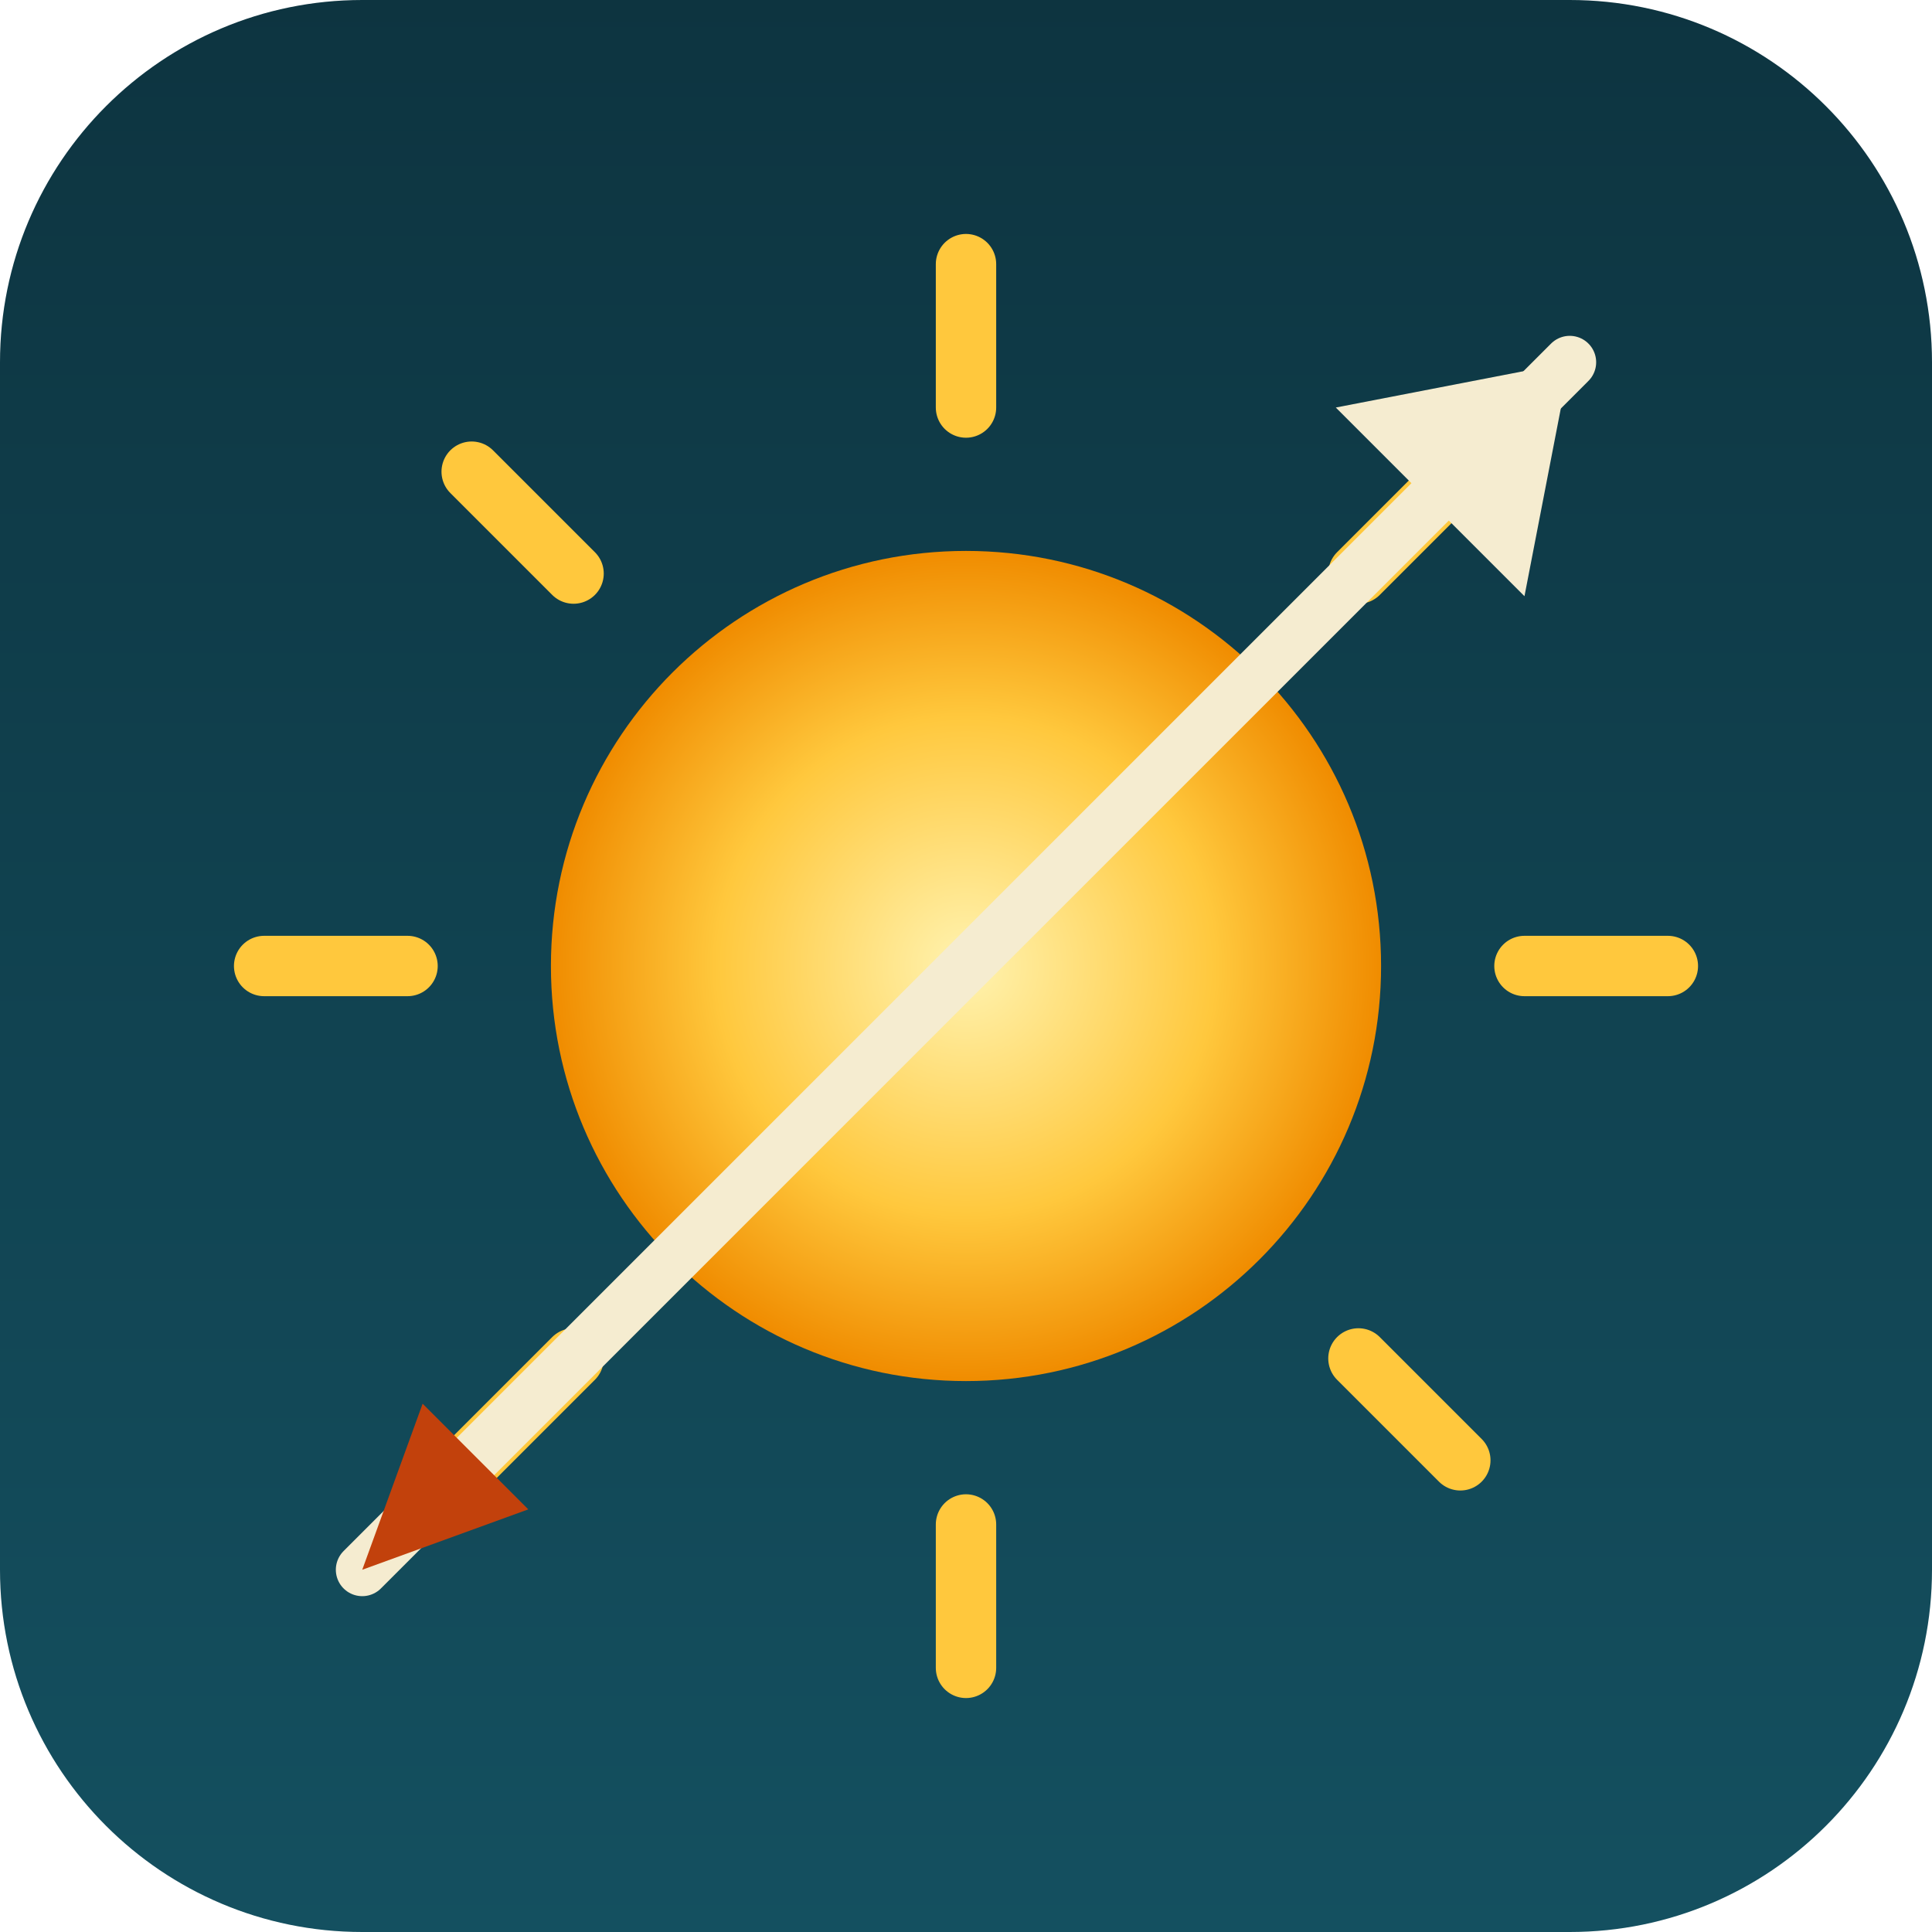
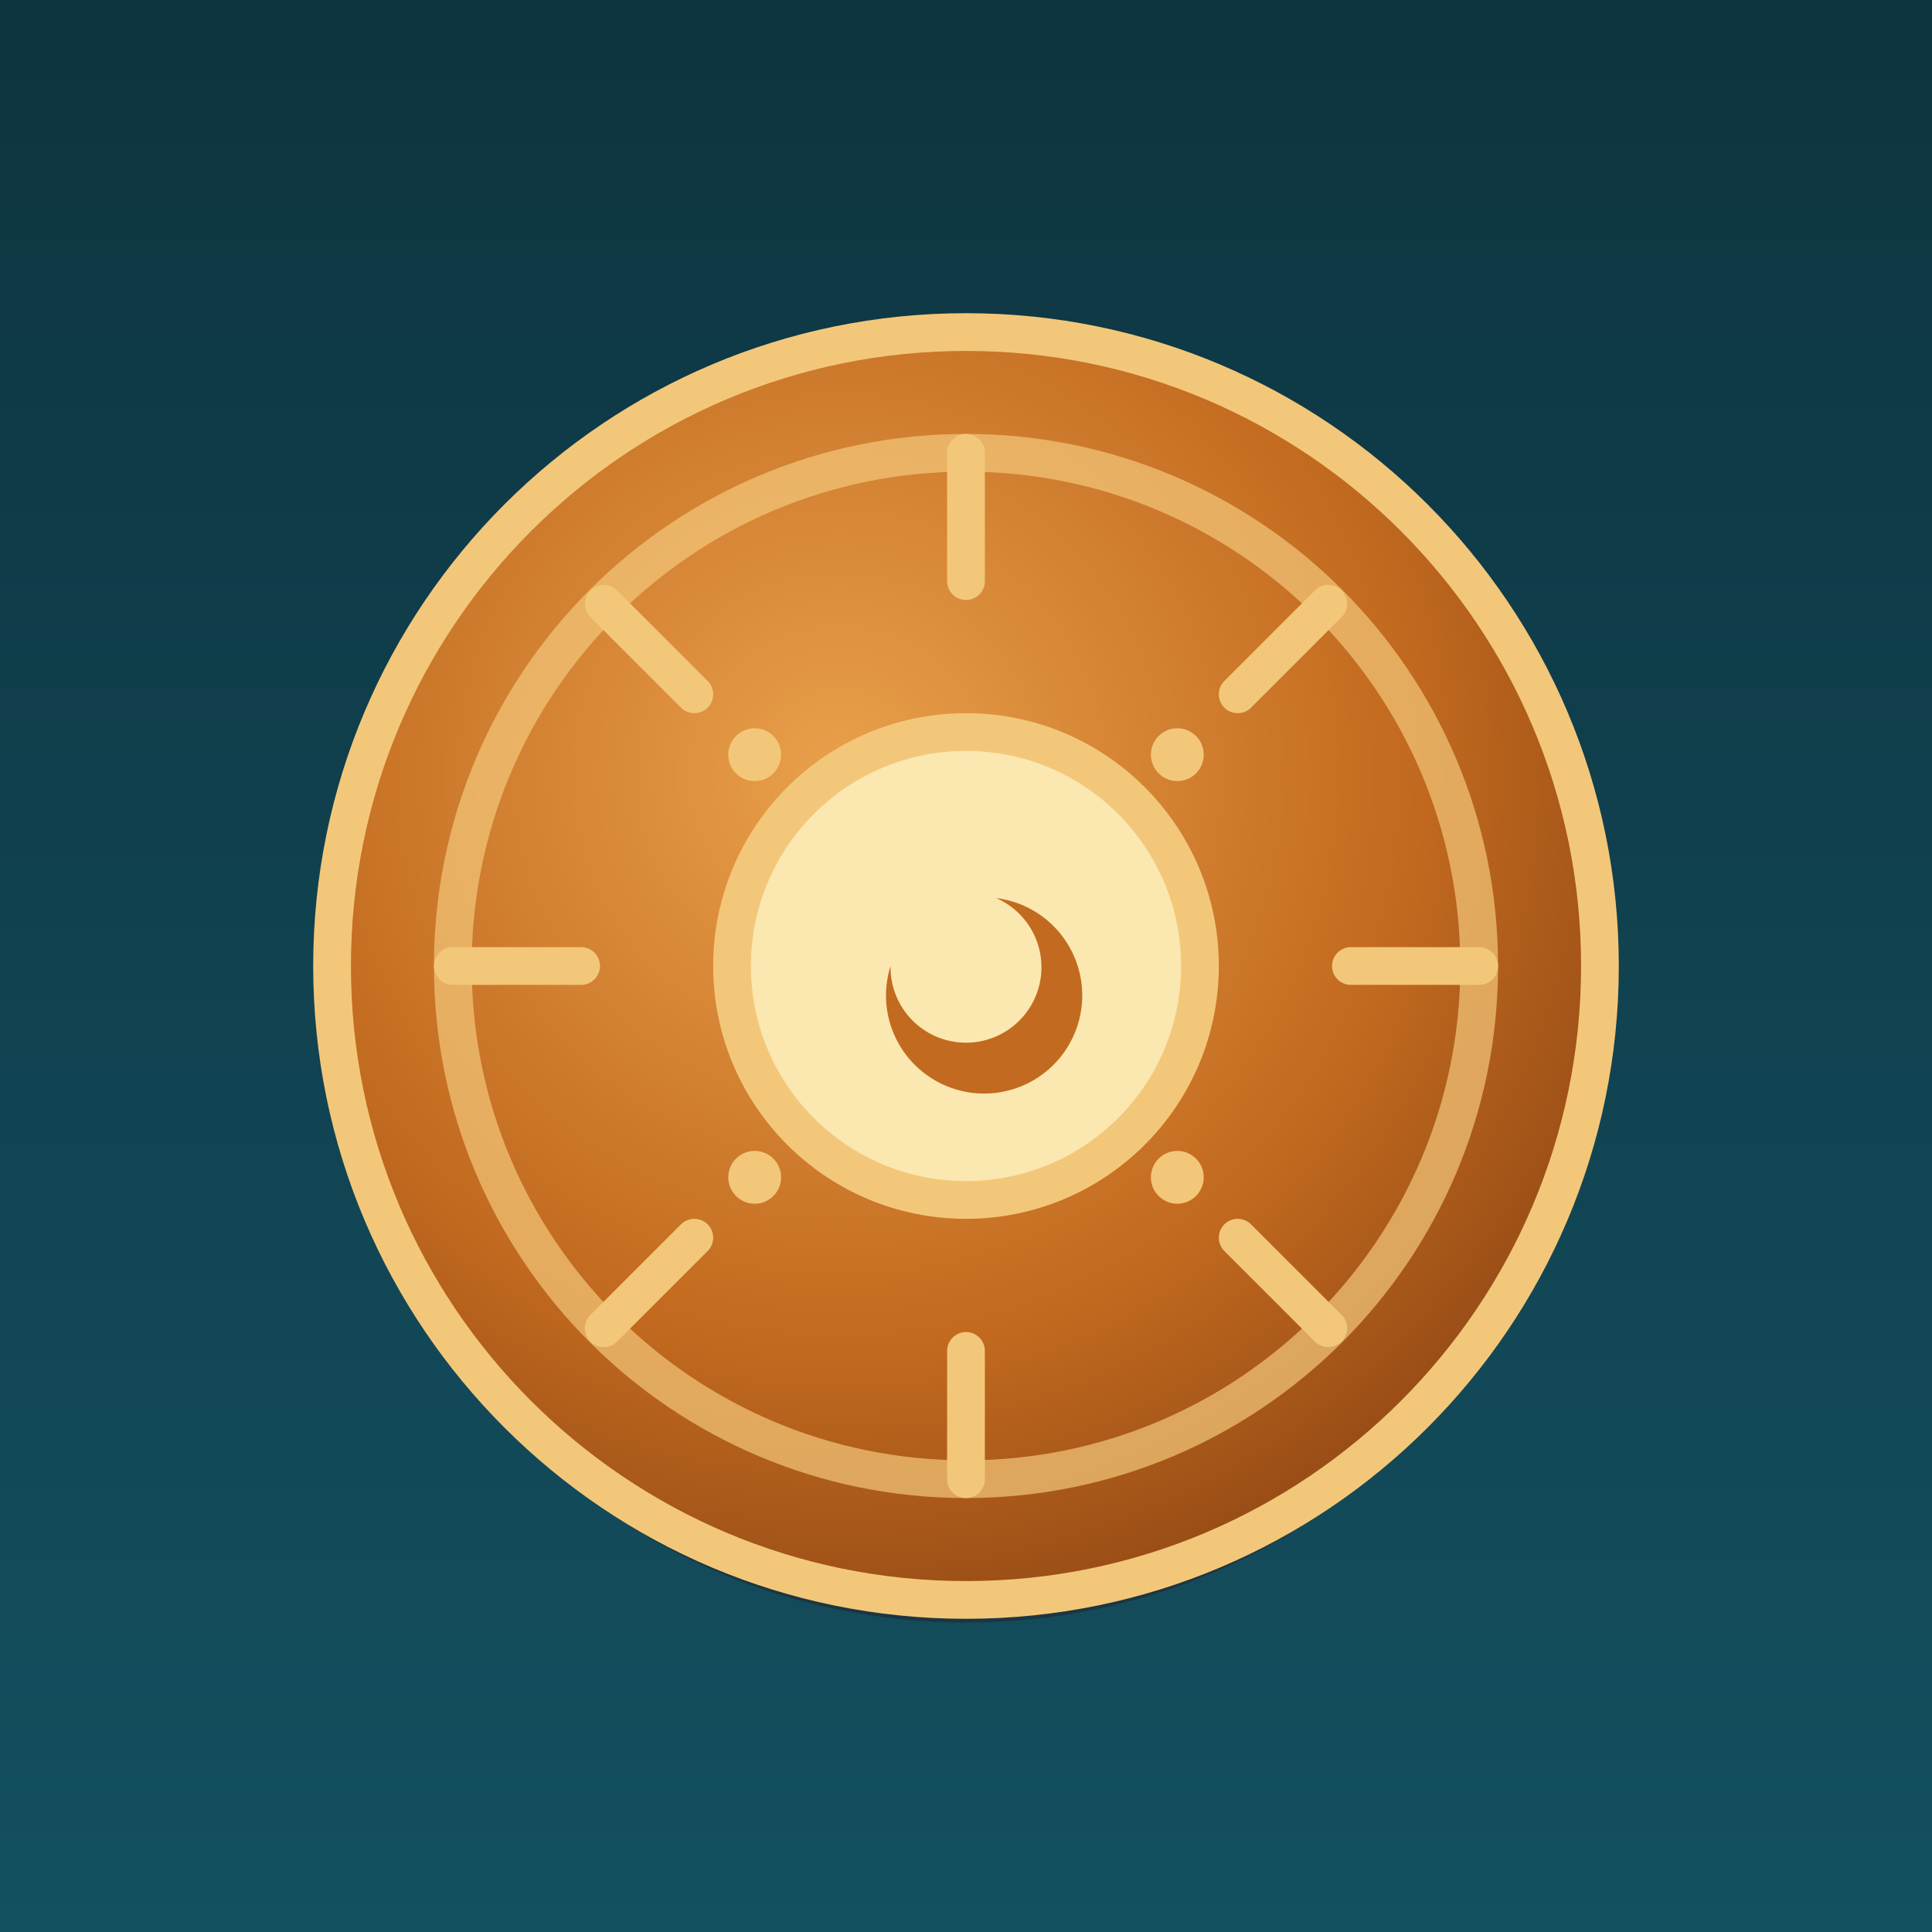
- <svg xmlns="http://www.w3.org/2000/svg" viewBox="0 0 512 512" role="img" aria-label="Hou Yi et les Dix Soleils">
+ <svg xmlns="http://www.w3.org/2000/svg" viewBox="0 0 512 512" role="img" aria-label="Gâteau de lune">
  <defs>
-     <radialGradient id="sun" cx="0.5" cy="0.5" r="0.5">
-       <stop offset="0%" stop-color="#fff3b0" />
-       <stop offset="60%" stop-color="#ffc83d" />
-       <stop offset="100%" stop-color="#f08c00" />
-     </radialGradient>
    <linearGradient id="bg" x1="0" y1="0" x2="0" y2="1">
      <stop offset="0%" stop-color="#0d3440" />
      <stop offset="100%" stop-color="#145060" />
    </linearGradient>
+     <radialGradient id="cake" cx="0.4" cy="0.35" r="0.75">
+       <stop offset="0%" stop-color="#e9a04b" />
+       <stop offset="60%" stop-color="#c26a1f" />
+       <stop offset="100%" stop-color="#8a4313" />
+     </radialGradient>
  </defs>
-   <rect width="512" height="512" rx="96" fill="url(#bg)" />
-   <g stroke="#ffc83d" stroke-width="16" stroke-linecap="round">
-     <path d="M256 70v38M256 404v38M70 256h38M404 256h38M125 125l27 27M360 360l27 27M387 125l-27 27M152 360l-27 27" />
+   <rect width="512" height="512" fill="url(#bg)" />
+   <circle cx="256" cy="262" r="168" fill="#2a0f10" opacity="0.35" />
+   <circle cx="256" cy="256" r="168" fill="url(#cake)" />
+   <circle cx="256" cy="256" r="168" fill="none" stroke="#f3c77a" stroke-width="10" />
+   <g fill="none" stroke="#f3c77a" stroke-width="10" stroke-linecap="round">
+     <circle cx="256" cy="256" r="136" opacity="0.7" />
+     <path d="M256 120v34M256 358v34M120 256h34M358 256h34M160 160l24 24M328 328l24 24M352 160l-24 24M184 328l-24 24" />
  </g>
-   <circle cx="256" cy="256" r="110" fill="url(#sun)" />
-   <path d="M96 416L416 96" stroke="#f5ecd0" stroke-width="14" stroke-linecap="round" />
-   <path d="M416 96l-62 12 50 50z" fill="#f5ecd0" />
-   <path d="M96 416l16-44 28 28z" fill="#c2410c" />
+   <circle cx="256" cy="256" r="62" fill="#fbe7b0" stroke="#f3c77a" stroke-width="10" />
+   <path d="M236 256a20 20 0 1 0 28-18 26 26 0 1 1-28 18z" fill="#c26a1f" />
+   <g fill="#f3c77a">
+     <circle cx="200" cy="200" r="7" />
+     <circle cx="312" cy="200" r="7" />
+     <circle cx="200" cy="312" r="7" />
+     <circle cx="312" cy="312" r="7" />
+   </g>
</svg>
